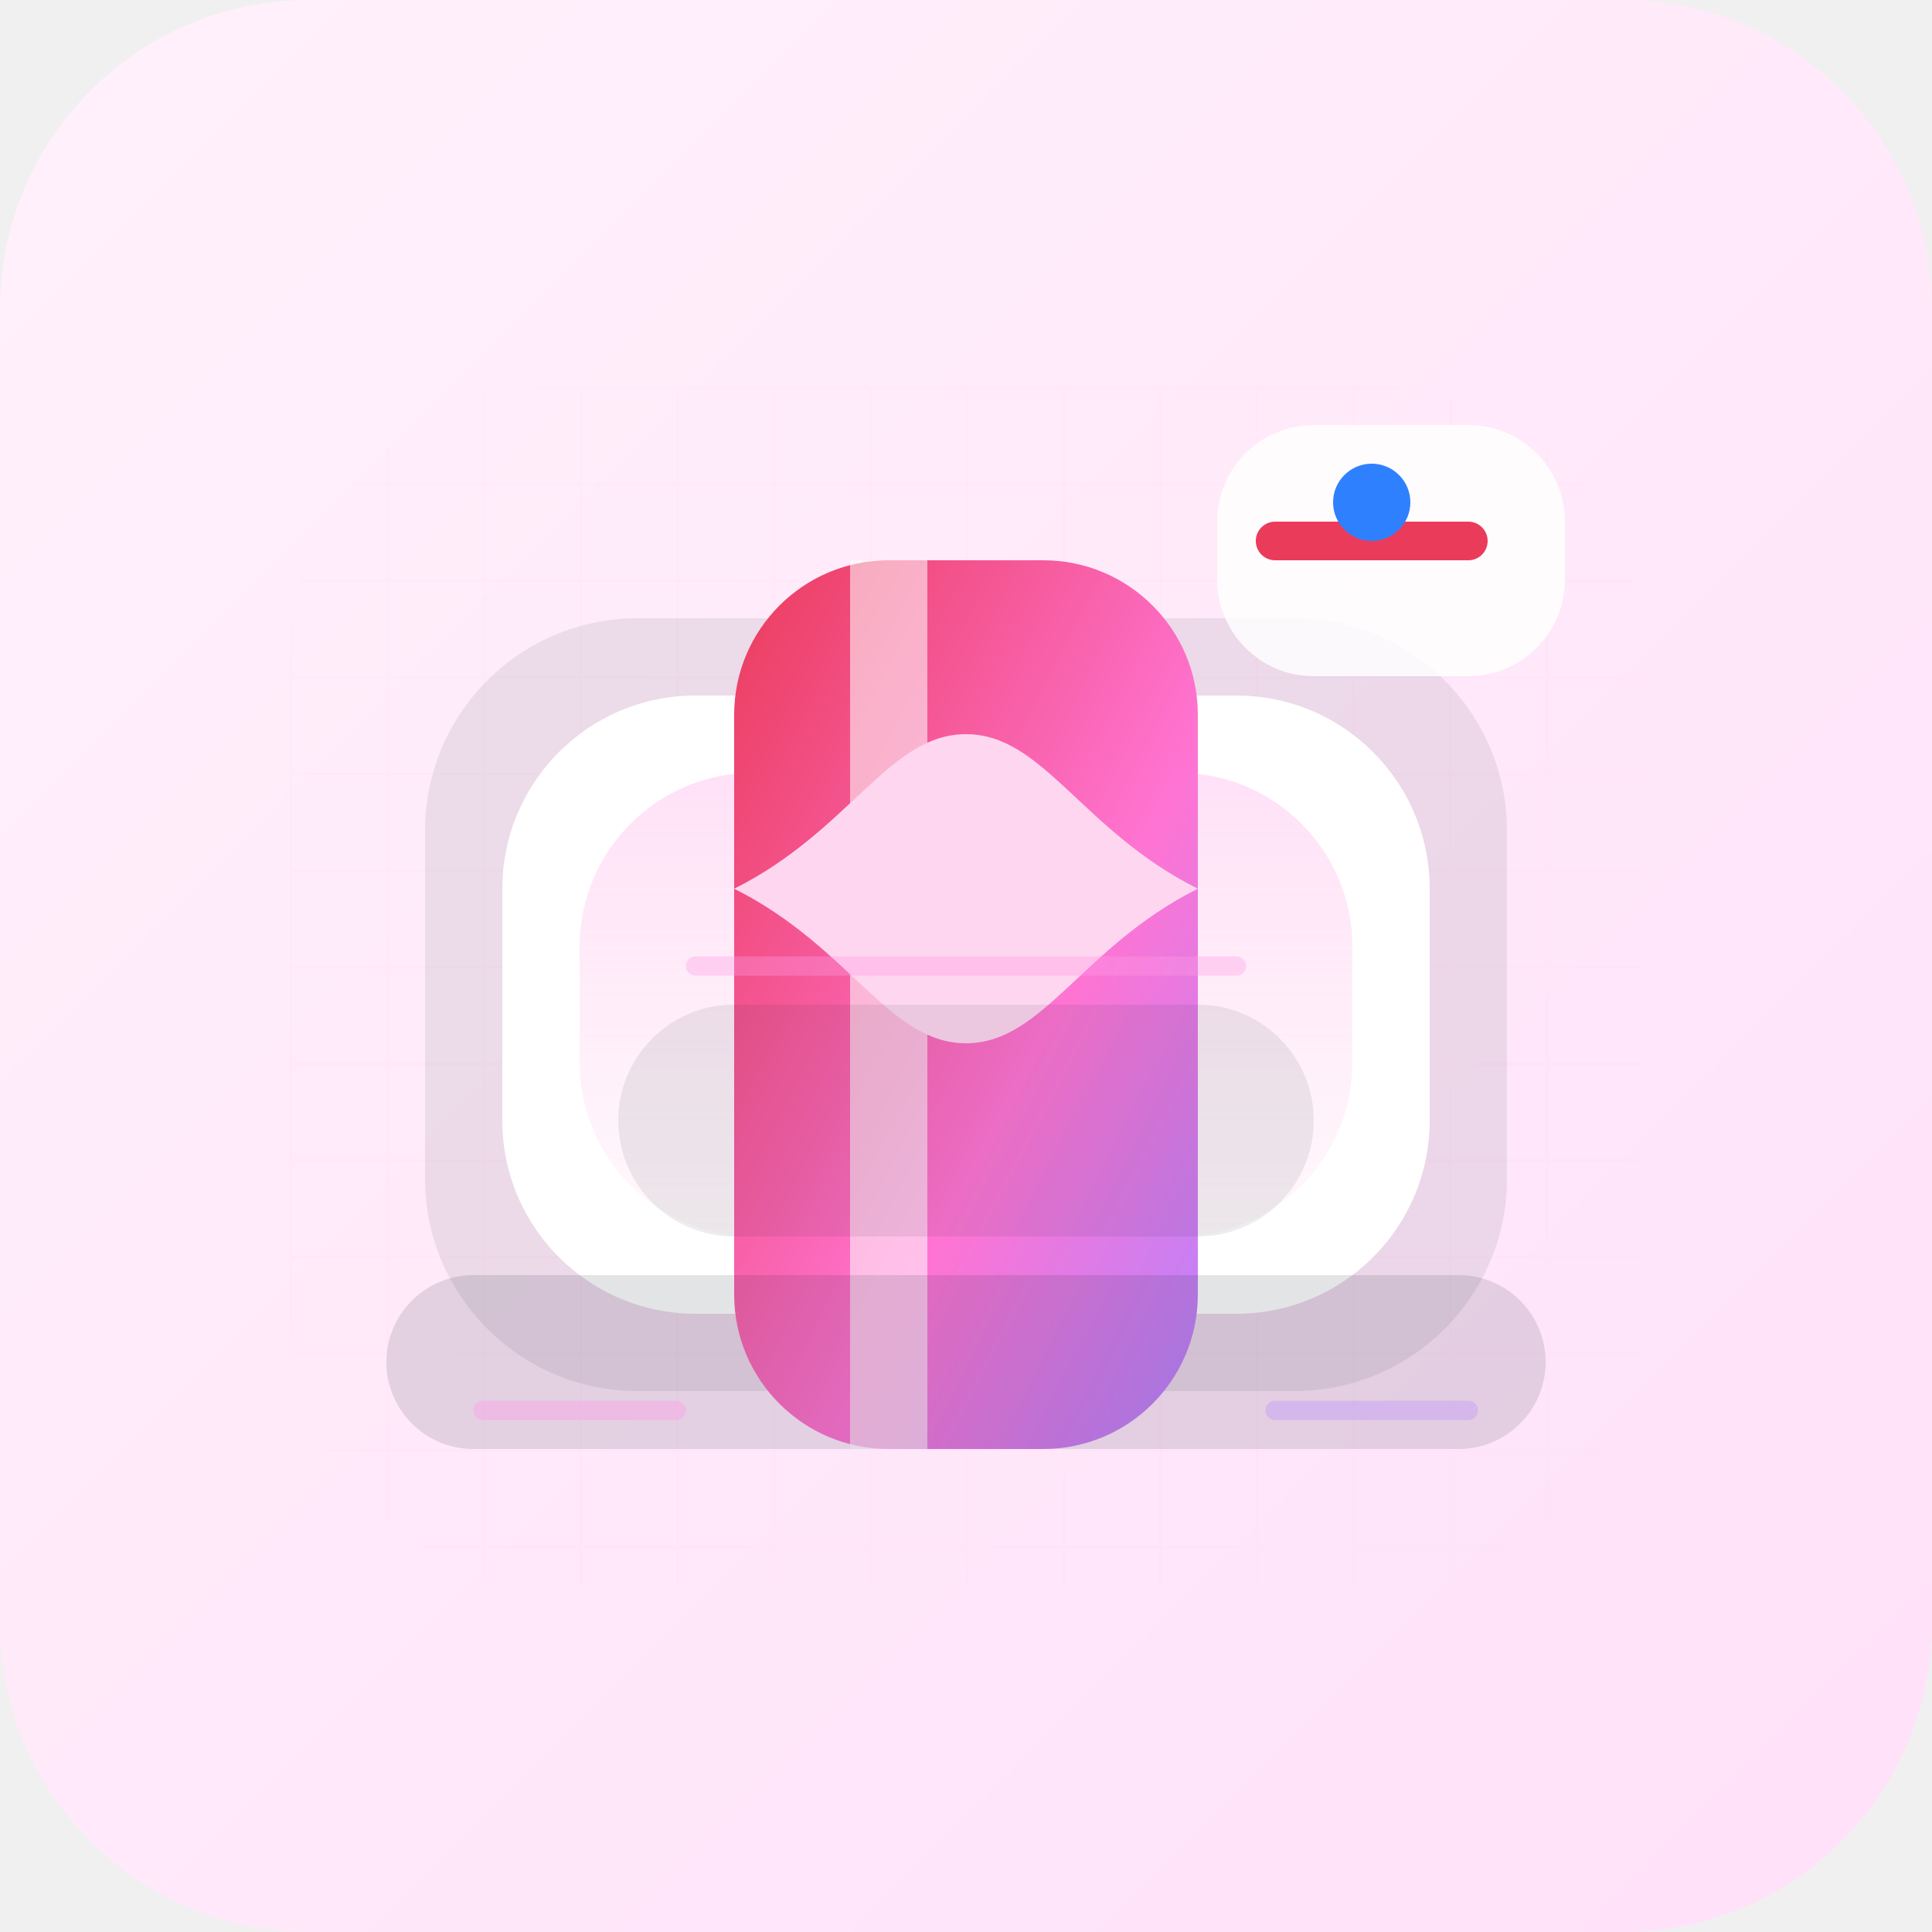
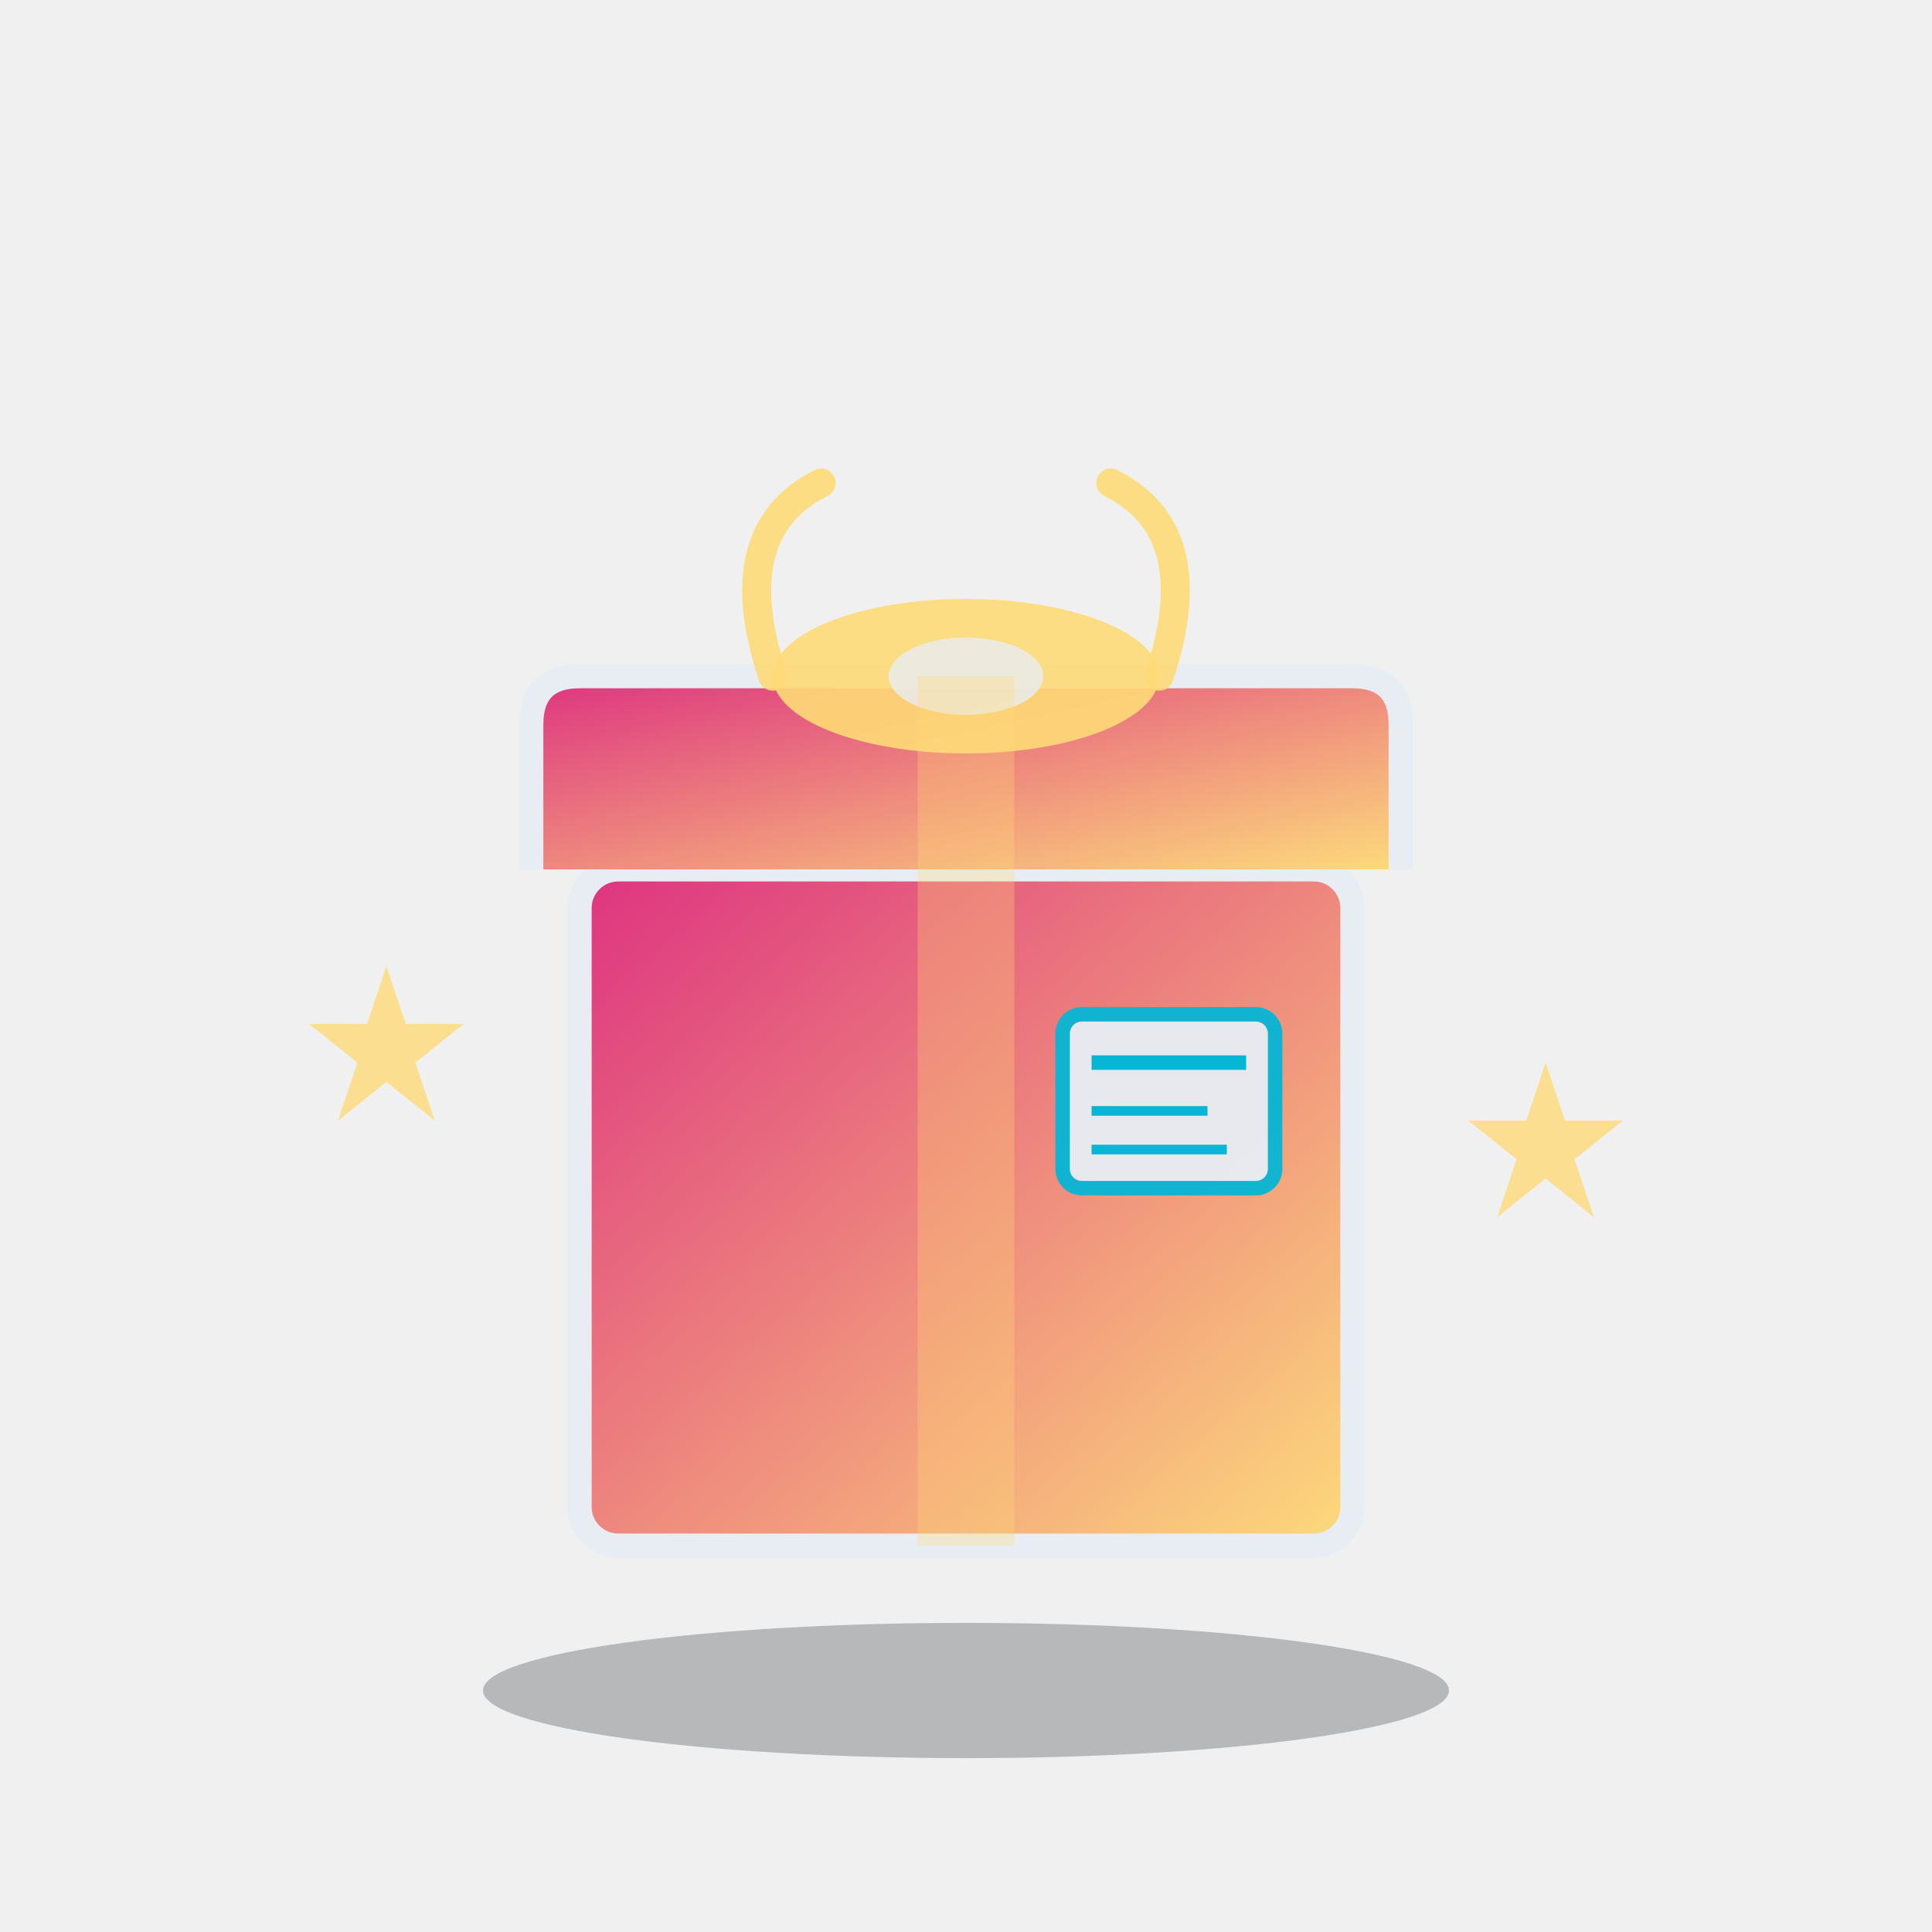
- <svg xmlns="http://www.w3.org/2000/svg" viewBox="0 0 200 200" role="img" aria-labelledby="title desc">
+ <svg xmlns="http://www.w3.org/2000/svg" viewBox="0 0 200 200" fill="none">
  <defs>
-     <linearGradient id="bg" x1="0%" y1="0%" x2="100%" y2="100%">
-       <stop offset="0%" stop-color="#fff1fb" />
-       <stop offset="100%" stop-color="#ffe1f9" />
+     <linearGradient id="grad-pack" x1="0%" y1="0%" x2="100%" y2="100%">
+       <stop offset="0%" style="stop-color:#DD2A7B;stop-opacity:1" />
+       <stop offset="100%" style="stop-color:#FEDA77;stop-opacity:1" />
    </linearGradient>
-     <linearGradient id="ribbon" x1="0%" y1="0%" x2="100%" y2="100%">
-       <stop offset="0%" stop-color="#eb3b5a" />
-       <stop offset="60%" stop-color="#ff74d2" />
-       <stop offset="100%" stop-color="#b583ff" />
-     </linearGradient>
-     <linearGradient id="hud" x1="0%" y1="0%" x2="0%" y2="100%">
-       <stop offset="0%" stop-color="#ff9be6" stop-opacity="0.3" />
-       <stop offset="100%" stop-color="#ffa7d9" stop-opacity="0.08" />
-     </linearGradient>
-     <pattern id="scan" width="10" height="10" patternUnits="userSpaceOnUse">
-       <path d="M10 0H0V10" fill="none" stroke="#ffbdf0" stroke-width="0.5" opacity="0.18" />
-     </pattern>
  </defs>
-   <rect width="200" height="200" rx="32" fill="url(#bg)" />
-   <rect x="30" y="40" width="140" height="124" rx="28" fill="url(#scan)" opacity="0.35" />
-   <rect x="44" y="64" width="112" height="80" rx="22" fill="#0f172a" opacity="0.08" />
-   <rect x="52" y="72" width="96" height="64" rx="20" fill="#ffffff" />
-   <rect x="60" y="80" width="80" height="48" rx="18" fill="url(#hud)" />
-   <rect x="76" y="58" width="48" height="92" rx="16" fill="url(#ribbon)" />
-   <path d="M88 58h8v92h-8z" fill="#ffffff" opacity="0.55" />
-   <path d="M76 92c12-6 16-16 24-16s12 10 24 16c-12 6-16 16-24 16s-12-10-24-16z" fill="#ffd6f0" />
-   <path d="M72 100h56" stroke="#ff9be6" stroke-width="2" stroke-linecap="round" opacity="0.35" />
-   <rect x="64" y="104" width="72" height="24" rx="12" fill="#0f172a" opacity="0.08" />
-   <rect x="40" y="132" width="120" height="18" rx="9" fill="#0f172a" opacity="0.12" />
-   <rect x="126" y="44" width="36" height="26" rx="10" fill="#ffffff" opacity="0.85" />
-   <path d="M132 56h20" stroke="#eb3b5a" stroke-width="4" stroke-linecap="round" />
-   <circle cx="142" cy="52" r="4" fill="#2f80ff" />
-   <path d="M50 146h20" stroke="#ff9be6" stroke-width="2" stroke-linecap="round" opacity="0.4" />
-   <path d="M132 146h20" stroke="#b583ff" stroke-width="2" stroke-linecap="round" opacity="0.3" />
+   <g class="box">
+     <rect x="60" y="90" width="80" height="70" rx="4" fill="url(#grad-pack)" stroke="#E8EDF4" stroke-width="2.5" opacity="0.95">
+       <animate attributeName="y" values="90;87;90" dur="3s" repeatCount="indefinite" />
+     </rect>
+     <path d="M55 90 L55 75 Q55 70 60 70 L140 70 Q145 70 145 75 L145 90" fill="url(#grad-pack)" stroke="#E8EDF4" stroke-width="2.5" opacity="0.95">
+       <animate attributeName="d" values="M55 90 L55 75 Q55 70 60 70 L140 70 Q145 70 145 75 L145 90; M55 87 L55 72 Q55 67 60 67 L140 67 Q145 67 145 72 L145 87; M55 90 L55 75 Q55 70 60 70 L140 70 Q145 70 145 75 L145 90" dur="3s" repeatCount="indefinite" />
+     </path>
+     <g class="bow">
+       <ellipse cx="100" cy="70" rx="20" ry="8" fill="#FEDA77" opacity="0.9">
+         <animate attributeName="rx" values="20;22;20" dur="2s" repeatCount="indefinite" />
+       </ellipse>
+       <ellipse cx="100" cy="70" rx="8" ry="4" fill="#E8EDF4" opacity="0.8" />
+       <path d="M80 70 Q75 55 85 50" stroke="#FEDA77" stroke-width="3" stroke-linecap="round" fill="none" opacity="0.9" />
+       <path d="M120 70 Q125 55 115 50" stroke="#FEDA77" stroke-width="3" stroke-linecap="round" fill="none" opacity="0.9" />
+       <rect x="95" y="70" width="10" height="90" fill="#FEDA77" opacity="0.3" />
+     </g>
+     <rect x="110" y="105" width="22" height="18" rx="2" fill="#E8EDF4" stroke="#06B6D4" stroke-width="1.5" opacity="0.95">
+       <animateTransform attributeName="transform" type="rotate" values="0 121 114; 5 121 114; 0 121 114" dur="3s" repeatCount="indefinite" />
+     </rect>
+     <line x1="113" y1="110" x2="129" y2="110" stroke="#06B6D4" stroke-width="1.5" />
+     <line x1="113" y1="115" x2="125" y2="115" stroke="#06B6D4" stroke-width="1" />
+     <line x1="113" y1="119" x2="127" y2="119" stroke="#06B6D4" stroke-width="1" />
+   </g>
+   <g class="stars" opacity="0.8">
+     <path d="M40 100 L42 106 L48 106 L43 110 L45 116 L40 112 L35 116 L37 110 L32 106 L38 106 Z" fill="#FEDA77">
+       <animate attributeName="opacity" values="0.8;0.4;0.8" dur="2s" repeatCount="indefinite" />
+     </path>
+     <path d="M160 110 L162 116 L168 116 L163 120 L165 126 L160 122 L155 126 L157 120 L152 116 L158 116 Z" fill="#FEDA77">
+       <animate attributeName="opacity" values="0.8;0.4;0.8" dur="2.5s" repeatCount="indefinite" />
+     </path>
+   </g>
+   <ellipse cx="100" cy="175" rx="50" ry="7" fill="#0B0F14" opacity="0.25" />
</svg>
